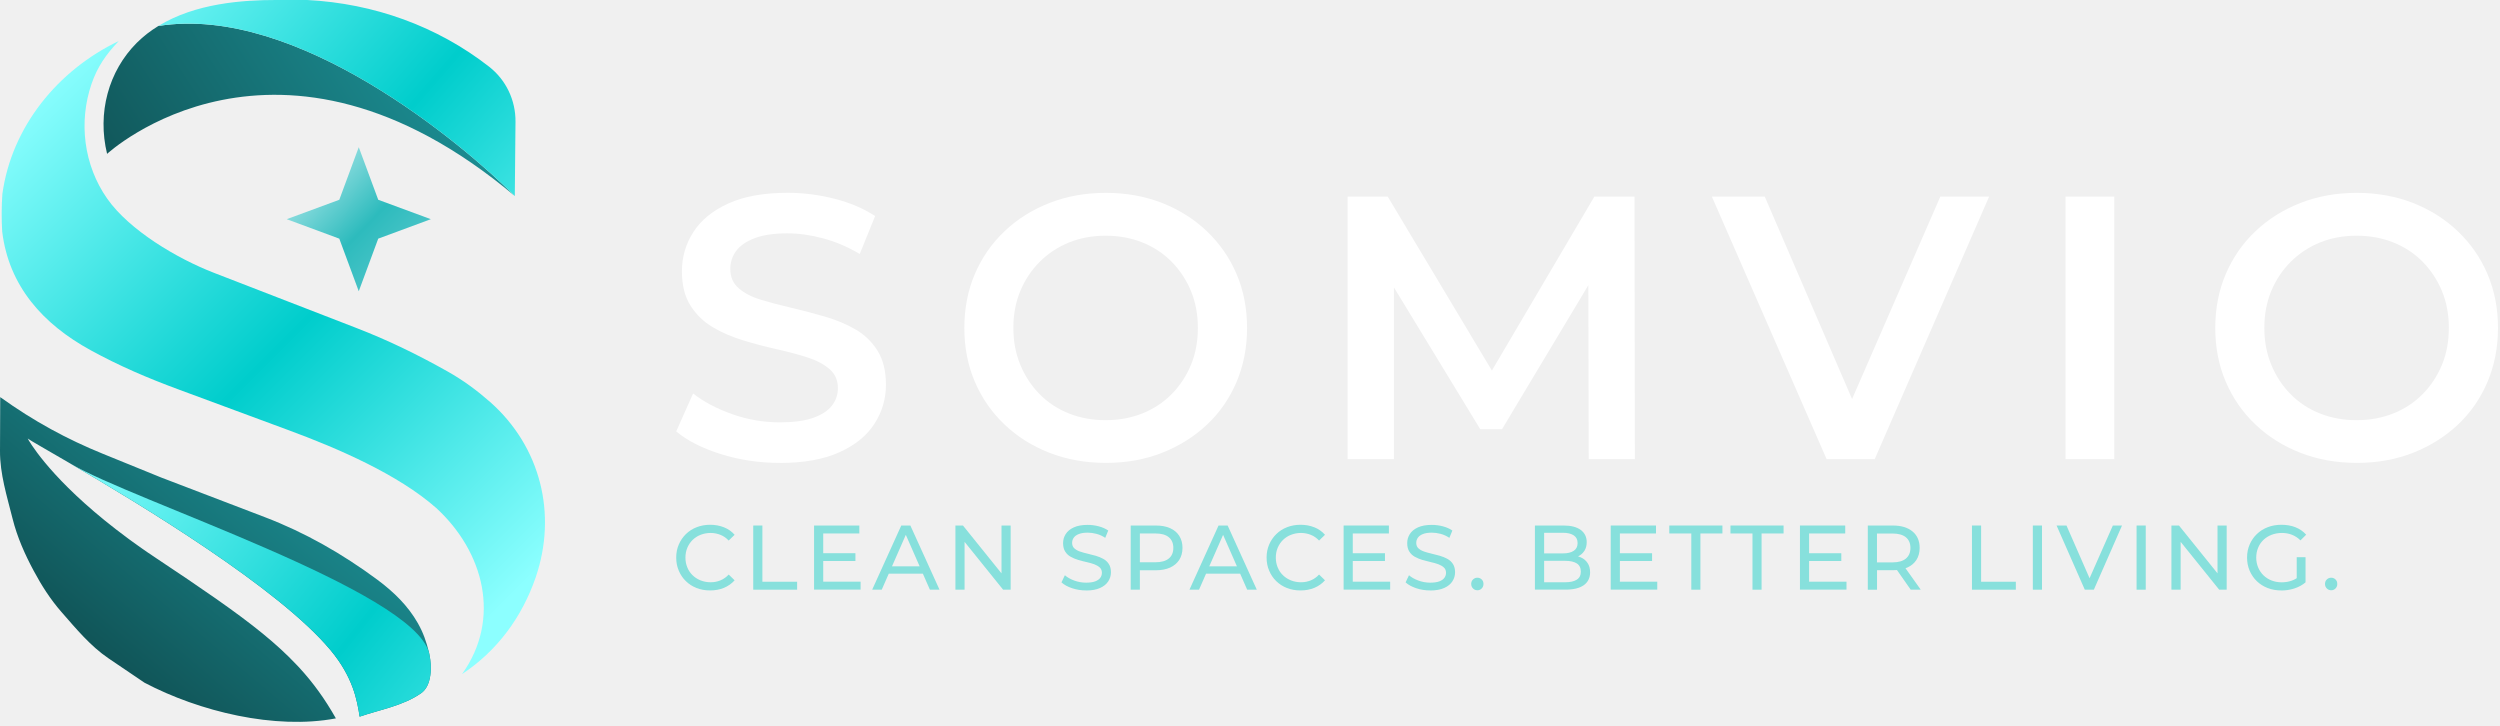
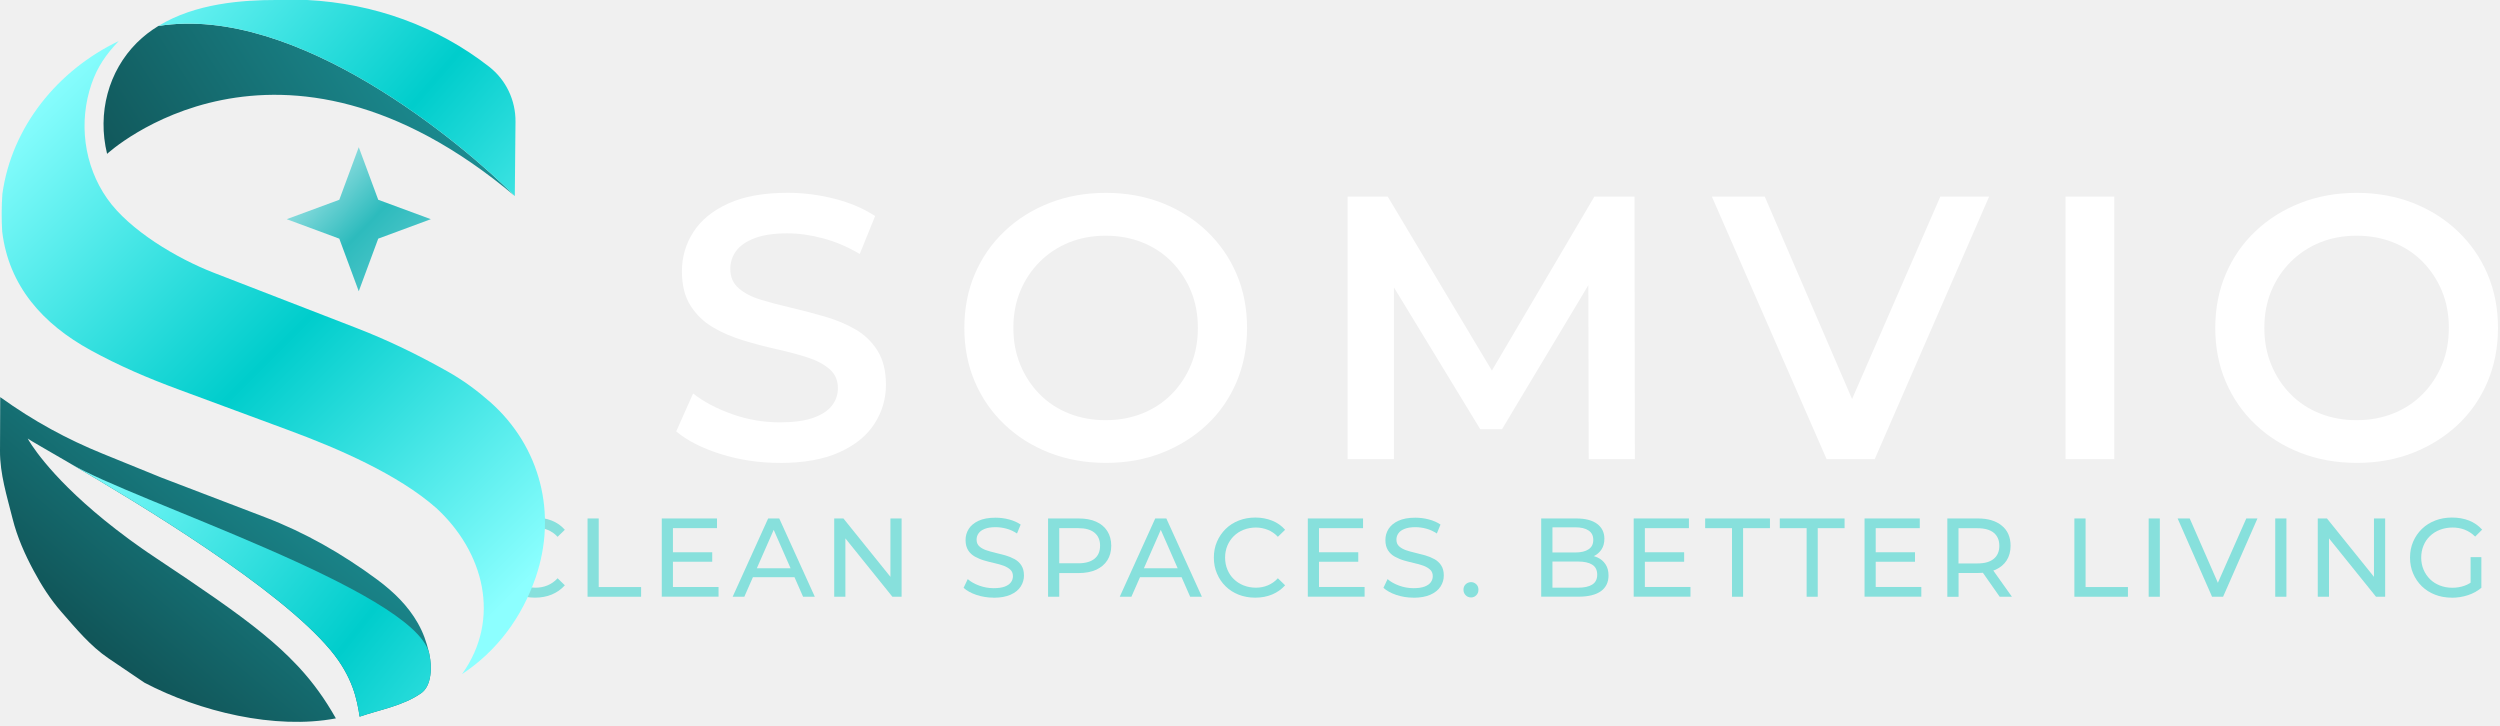
<svg xmlns="http://www.w3.org/2000/svg" width="434" height="126" viewBox="0 0 434 126" fill="none">
  <path d="M135.361 80.36C131.801 80.36 128.391 79.85 125.141 78.83C121.891 77.81 119.301 76.5 117.391 74.89L120.321 68.31C122.141 69.74 124.401 70.94 127.091 71.89C129.781 72.85 132.541 73.32 135.361 73.32C137.751 73.32 139.681 73.06 141.161 72.54C142.641 72.02 143.721 71.31 144.421 70.42C145.111 69.53 145.461 68.52 145.461 67.39C145.461 66 144.961 64.88 143.961 64.04C142.961 63.19 141.671 62.52 140.091 62.02C138.511 61.52 136.751 61.05 134.821 60.62C132.891 60.19 130.961 59.68 129.021 59.09C127.091 58.5 125.331 57.74 123.751 56.81C122.171 55.88 120.871 54.63 119.881 53.07C118.881 51.51 118.381 49.51 118.381 47.08C118.381 44.65 119.041 42.34 120.371 40.28C121.691 38.22 123.711 36.57 126.431 35.33C129.141 34.09 132.581 33.47 136.751 33.47C139.481 33.47 142.201 33.82 144.891 34.51C147.581 35.2 149.931 36.2 151.921 37.51L149.251 44.09C147.211 42.88 145.101 41.97 142.931 41.39C140.761 40.8 138.681 40.51 136.681 40.51C134.341 40.51 132.441 40.79 130.981 41.36C129.521 41.92 128.461 42.66 127.791 43.57C127.121 44.48 126.781 45.52 126.781 46.7C126.781 48.09 127.271 49.21 128.251 50.05C129.231 50.9 130.511 51.56 132.091 52.04C133.671 52.52 135.441 52.98 137.401 53.44C139.351 53.9 141.301 54.41 143.231 54.97C145.161 55.53 146.921 56.27 148.501 57.18C150.081 58.09 151.371 59.33 152.341 60.89C153.321 62.45 153.801 64.43 153.801 66.82C153.801 69.21 153.141 71.5 151.811 73.56C150.491 75.62 148.461 77.27 145.721 78.51C142.991 79.75 139.531 80.37 135.371 80.37L135.361 80.36Z" fill="white" />
  <path d="M192.01 80.36C188.45 80.36 185.17 79.77 182.18 78.6C179.18 77.43 176.58 75.79 174.37 73.68C172.16 71.58 170.44 69.1 169.23 66.26C168.01 63.42 167.41 60.3 167.41 56.92C167.41 53.54 168.02 50.42 169.23 47.58C170.44 44.74 172.16 42.26 174.37 40.16C176.58 38.05 179.19 36.42 182.18 35.24C185.18 34.07 188.43 33.48 191.95 33.48C195.47 33.48 198.78 34.07 201.75 35.24C204.72 36.41 207.32 38.05 209.53 40.16C211.74 42.27 213.46 44.74 214.67 47.58C215.88 50.42 216.49 53.54 216.49 56.92C216.49 60.3 215.88 63.43 214.67 66.3C213.45 69.17 211.74 71.64 209.53 73.72C207.32 75.8 204.72 77.43 201.75 78.6C198.78 79.77 195.53 80.36 192.01 80.36ZM191.94 72.94C194.24 72.94 196.37 72.55 198.32 71.77C200.27 70.99 201.97 69.87 203.4 68.42C204.83 66.97 205.95 65.27 206.75 63.34C207.55 61.41 207.95 59.27 207.95 56.93C207.95 54.59 207.55 52.45 206.75 50.52C205.95 48.59 204.83 46.9 203.4 45.44C201.97 43.99 200.27 42.87 198.32 42.09C196.37 41.31 194.24 40.92 191.94 40.92C189.64 40.92 187.52 41.31 185.59 42.09C183.66 42.87 181.96 43.99 180.51 45.44C179.05 46.89 177.93 48.59 177.12 50.52C176.32 52.45 175.92 54.59 175.92 56.93C175.92 59.27 176.32 61.36 177.12 63.31C177.92 65.26 179.04 66.97 180.47 68.42C181.9 69.88 183.6 70.99 185.55 71.77C187.5 72.55 189.63 72.94 191.93 72.94H191.94Z" fill="white" />
  <path d="M233.941 79.71V34.13H240.911L260.831 67.4H257.181L276.781 34.13H283.751L283.811 79.71H275.801L275.731 46.7H277.421L260.751 74.51H256.971L240.041 46.7H241.991V79.71H233.921H233.941Z" fill="white" />
  <path d="M317.101 79.71L297.181 34.13H306.361L324.141 75.35H318.871L336.841 34.13H345.311L325.451 79.71H317.121H317.101Z" fill="white" />
  <path d="M358.581 79.71V34.13H367.041V79.71H358.581Z" fill="white" />
  <path d="M409.17 80.36C405.61 80.36 402.33 79.77 399.34 78.6C396.34 77.43 393.74 75.79 391.53 73.68C389.32 71.58 387.6 69.1 386.39 66.26C385.17 63.42 384.57 60.3 384.57 56.92C384.57 53.54 385.18 50.42 386.39 47.58C387.6 44.74 389.32 42.26 391.53 40.16C393.74 38.05 396.35 36.42 399.34 35.24C402.34 34.07 405.59 33.48 409.11 33.48C412.63 33.48 415.94 34.07 418.91 35.24C421.88 36.41 424.48 38.05 426.69 40.16C428.9 42.27 430.62 44.74 431.83 47.58C433.04 50.42 433.65 53.54 433.65 56.92C433.65 60.3 433.04 63.43 431.83 66.3C430.61 69.17 428.9 71.64 426.69 73.72C424.48 75.8 421.88 77.43 418.91 78.6C415.94 79.77 412.69 80.36 409.18 80.36H409.17ZM409.11 72.94C411.41 72.94 413.54 72.55 415.49 71.77C417.44 70.99 419.14 69.87 420.57 68.42C422 66.97 423.12 65.27 423.92 63.34C424.72 61.41 425.12 59.27 425.12 56.93C425.12 54.59 424.72 52.45 423.92 50.52C423.12 48.59 422 46.9 420.57 45.44C419.14 43.99 417.44 42.87 415.49 42.09C413.54 41.31 411.41 40.92 409.11 40.92C406.81 40.92 404.69 41.31 402.76 42.09C400.83 42.87 399.14 43.99 397.68 45.44C396.22 46.89 395.1 48.59 394.29 50.52C393.49 52.45 393.09 54.59 393.09 56.93C393.09 59.27 393.49 61.36 394.29 63.31C395.09 65.26 396.21 66.97 397.64 68.42C399.07 69.88 400.77 70.99 402.72 71.77C404.67 72.55 406.8 72.94 409.1 72.94H409.11Z" fill="white" />
-   <path d="M123.281 102.5C122.431 102.5 121.651 102.36 120.931 102.08C120.211 101.8 119.591 101.4 119.071 100.89C118.541 100.38 118.131 99.77 117.841 99.08C117.541 98.39 117.391 97.63 117.391 96.8C117.391 95.97 117.541 95.21 117.841 94.52C118.141 93.83 118.551 93.23 119.081 92.71C119.611 92.19 120.231 91.8 120.951 91.52C121.671 91.24 122.451 91.1 123.301 91.1C124.151 91.1 124.951 91.25 125.681 91.54C126.411 91.83 127.021 92.26 127.531 92.84L126.501 93.84C126.081 93.39 125.601 93.06 125.071 92.85C124.541 92.64 123.971 92.52 123.371 92.52C122.771 92.52 122.161 92.63 121.631 92.84C121.091 93.05 120.631 93.35 120.241 93.73C119.851 94.11 119.541 94.57 119.321 95.09C119.101 95.61 118.991 96.19 118.991 96.8C118.991 97.41 119.101 97.99 119.321 98.51C119.541 99.04 119.841 99.49 120.241 99.87C120.631 100.25 121.101 100.55 121.631 100.76C122.171 100.97 122.751 101.08 123.371 101.08C123.991 101.08 124.541 100.97 125.071 100.75C125.601 100.53 126.081 100.2 126.501 99.74L127.531 100.74C127.021 101.31 126.401 101.75 125.681 102.05C124.961 102.35 124.151 102.5 123.281 102.5Z" fill="#87E0DC" />
-   <path d="M130.761 102.37V91.23H132.351V100.99H138.381V102.37H130.761Z" fill="#87E0DC" />
-   <path d="M141.321 102.37V91.23H149.181V92.61H142.911V100.98H149.401V102.36H141.311L141.321 102.37ZM142.771 97.39V96.04H148.501V97.39H142.771Z" fill="#87E0DC" />
-   <path d="M151.41 102.37L156.46 91.23H158.04L163.1 102.37H161.43L156.93 92.12H157.57L153.07 102.37H151.43H151.41ZM153.56 99.59L153.99 98.32H160.26L160.72 99.59H153.56Z" fill="#87E0DC" />
-   <path d="M165.86 102.37V91.23H167.17L174.54 100.38H173.86V91.23H175.45V102.37H174.14L166.77 93.22H167.45V102.37H165.86Z" fill="#87E0DC" />
-   <path d="M188.54 102.5C187.69 102.5 186.881 102.37 186.101 102.11C185.331 101.85 184.721 101.51 184.271 101.1L184.861 99.86C185.281 100.23 185.83 100.54 186.48 100.78C187.14 101.02 187.821 101.15 188.531 101.15C189.181 101.15 189.701 101.08 190.111 100.93C190.511 100.78 190.811 100.58 191.001 100.32C191.191 100.06 191.29 99.77 191.29 99.44C191.29 99.06 191.171 98.75 190.921 98.52C190.671 98.29 190.351 98.1 189.951 97.95C189.551 97.81 189.111 97.68 188.641 97.58C188.171 97.48 187.681 97.35 187.201 97.21C186.721 97.07 186.281 96.88 185.881 96.66C185.481 96.44 185.161 96.14 184.921 95.76C184.681 95.38 184.551 94.9 184.551 94.3C184.551 93.7 184.701 93.2 185.001 92.72C185.301 92.24 185.77 91.85 186.4 91.56C187.03 91.27 187.831 91.12 188.811 91.12C189.461 91.12 190.101 91.2 190.741 91.37C191.381 91.54 191.931 91.78 192.391 92.1L191.87 93.37C191.39 93.05 190.891 92.82 190.361 92.68C189.831 92.54 189.321 92.47 188.821 92.47C188.191 92.47 187.681 92.55 187.281 92.71C186.881 92.87 186.58 93.08 186.4 93.35C186.21 93.62 186.12 93.91 186.12 94.24C186.12 94.63 186.241 94.95 186.491 95.18C186.741 95.41 187.061 95.6 187.461 95.74C187.861 95.88 188.301 96 188.771 96.11C189.251 96.22 189.731 96.35 190.211 96.48C190.691 96.62 191.131 96.8 191.531 97.02C191.931 97.24 192.251 97.54 192.491 97.91C192.731 98.28 192.861 98.76 192.861 99.34C192.861 99.92 192.71 100.42 192.4 100.91C192.09 101.4 191.62 101.78 190.98 102.07C190.34 102.36 189.531 102.51 188.551 102.51L188.54 102.5Z" fill="#87E0DC" />
-   <path d="M196.291 102.37V91.23H200.631C201.611 91.23 202.441 91.38 203.131 91.69C203.821 92 204.351 92.44 204.721 93.03C205.091 93.61 205.281 94.31 205.281 95.11C205.281 95.91 205.091 96.61 204.721 97.19C204.351 97.77 203.821 98.21 203.131 98.53C202.441 98.84 201.611 99 200.631 99H197.161L197.881 98.25V102.37H196.291ZM197.881 98.41L197.161 97.61H200.581C201.601 97.61 202.371 97.39 202.901 96.96C203.431 96.53 203.691 95.91 203.691 95.11C203.691 94.31 203.431 93.7 202.901 93.26C202.371 92.82 201.601 92.61 200.581 92.61H197.161L197.881 91.81V98.4V98.41Z" fill="#87E0DC" />
-   <path d="M206.49 102.37L211.54 91.23H213.12L218.18 102.37H216.51L212.01 92.12H212.65L208.15 102.37H206.51H206.49ZM208.64 99.59L209.07 98.32H215.34L215.8 99.59H208.64Z" fill="#87E0DC" />
-   <path d="M225.771 102.5C224.921 102.5 224.141 102.36 223.421 102.08C222.701 101.8 222.081 101.4 221.561 100.89C221.031 100.38 220.621 99.77 220.331 99.08C220.031 98.39 219.881 97.63 219.881 96.8C219.881 95.97 220.031 95.21 220.331 94.52C220.631 93.83 221.041 93.23 221.571 92.71C222.101 92.19 222.721 91.8 223.441 91.52C224.161 91.24 224.941 91.1 225.791 91.1C226.641 91.1 227.441 91.25 228.171 91.54C228.901 91.83 229.511 92.26 230.021 92.84L228.991 93.84C228.571 93.39 228.091 93.06 227.561 92.85C227.031 92.64 226.461 92.52 225.861 92.52C225.261 92.52 224.651 92.63 224.121 92.84C223.581 93.05 223.121 93.35 222.731 93.73C222.341 94.11 222.031 94.57 221.811 95.09C221.591 95.61 221.481 96.19 221.481 96.8C221.481 97.41 221.591 97.99 221.811 98.51C222.031 99.04 222.331 99.49 222.731 99.87C223.121 100.25 223.591 100.55 224.121 100.76C224.661 100.97 225.241 101.08 225.861 101.08C226.481 101.08 227.031 100.97 227.561 100.75C228.091 100.53 228.571 100.2 228.991 99.74L230.021 100.74C229.511 101.31 228.891 101.75 228.171 102.05C227.451 102.35 226.641 102.5 225.771 102.5Z" fill="#87E0DC" />
-   <path d="M233.251 102.37V91.23H241.111V92.61H234.841V100.98H241.331V102.36H233.251V102.37ZM234.701 97.39V96.04H240.431V97.39H234.701Z" fill="#87E0DC" />
-   <path d="M248.271 102.5C247.421 102.5 246.611 102.37 245.841 102.11C245.071 101.85 244.461 101.51 244.011 101.1L244.601 99.86C245.021 100.23 245.571 100.54 246.221 100.78C246.881 101.02 247.561 101.15 248.271 101.15C248.921 101.15 249.441 101.08 249.851 100.93C250.251 100.78 250.551 100.58 250.741 100.32C250.931 100.06 251.031 99.77 251.031 99.44C251.031 99.06 250.911 98.75 250.661 98.52C250.411 98.29 250.091 98.1 249.691 97.95C249.291 97.81 248.851 97.68 248.381 97.58C247.901 97.47 247.421 97.35 246.941 97.21C246.461 97.07 246.021 96.88 245.621 96.66C245.221 96.44 244.901 96.14 244.661 95.76C244.421 95.38 244.291 94.9 244.291 94.3C244.291 93.7 244.441 93.2 244.741 92.72C245.041 92.24 245.511 91.85 246.141 91.56C246.771 91.27 247.571 91.12 248.551 91.12C249.201 91.12 249.841 91.2 250.481 91.37C251.121 91.54 251.671 91.78 252.131 92.1L251.611 93.37C251.131 93.05 250.631 92.82 250.101 92.68C249.571 92.54 249.051 92.47 248.561 92.47C247.931 92.47 247.421 92.55 247.021 92.71C246.621 92.87 246.321 93.08 246.141 93.35C245.951 93.62 245.861 93.91 245.861 94.24C245.861 94.63 245.981 94.95 246.231 95.18C246.481 95.41 246.801 95.6 247.201 95.74C247.601 95.88 248.041 96 248.511 96.11C248.991 96.22 249.471 96.35 249.951 96.48C250.431 96.62 250.871 96.8 251.271 97.02C251.671 97.24 251.991 97.54 252.231 97.91C252.471 98.28 252.601 98.76 252.601 99.34C252.601 99.92 252.451 100.42 252.141 100.91C251.831 101.4 251.361 101.78 250.721 102.07C250.081 102.36 249.271 102.51 248.291 102.51L248.271 102.5Z" fill="#87E0DC" />
-   <path d="M256.48 102.47C256.18 102.47 255.93 102.37 255.72 102.16C255.51 101.95 255.4 101.69 255.4 101.37C255.4 101.05 255.51 100.79 255.72 100.59C255.93 100.39 256.19 100.29 256.48 100.29C256.77 100.29 257.01 100.39 257.22 100.59C257.43 100.79 257.53 101.05 257.53 101.37C257.53 101.69 257.43 101.95 257.22 102.16C257.01 102.37 256.77 102.47 256.48 102.47Z" fill="#87E0DC" />
-   <path d="M266.461 102.37V91.23H271.461C272.741 91.23 273.731 91.49 274.421 92C275.111 92.52 275.451 93.22 275.451 94.11C275.451 94.72 275.321 95.22 275.041 95.64C274.771 96.05 274.411 96.37 273.951 96.59C273.491 96.81 273.001 96.92 272.471 96.92L272.761 96.44C273.401 96.44 273.961 96.55 274.451 96.77C274.941 96.99 275.331 97.32 275.611 97.75C275.901 98.18 276.041 98.71 276.041 99.35C276.041 100.3 275.681 101.05 274.971 101.57C274.251 102.09 273.191 102.36 271.781 102.36H266.461V102.37ZM268.051 101.08H271.711C272.591 101.08 273.261 100.93 273.731 100.63C274.201 100.33 274.431 99.87 274.431 99.23C274.431 98.59 274.201 98.11 273.731 97.81C273.261 97.51 272.591 97.36 271.711 97.36H267.911V96.07H271.321C272.131 96.07 272.751 95.92 273.201 95.62C273.651 95.32 273.871 94.88 273.871 94.28C273.871 93.68 273.651 93.24 273.201 92.94C272.751 92.64 272.131 92.49 271.321 92.49H268.061V101.05L268.051 101.08Z" fill="#87E0DC" />
-   <path d="M279.621 102.37V91.23H287.481V92.61H281.211V100.98H287.701V102.36H279.621V102.37ZM281.071 97.39V96.04H286.801V97.39H281.071Z" fill="#87E0DC" />
-   <path d="M293.611 102.37V92.61H289.791V91.23H299.011V92.61H295.191V102.37H293.611Z" fill="#87E0DC" />
-   <path d="M304.23 102.37V92.61H300.41V91.23H309.63V92.61H305.81V102.37H304.23Z" fill="#87E0DC" />
-   <path d="M312.471 102.37V91.23H320.331V92.61H314.061V100.98H320.551V102.36H312.471V102.37ZM313.921 97.39V96.04H319.651V97.39H313.921Z" fill="#87E0DC" />
-   <path d="M324.251 102.37V91.23H328.601C330.041 91.23 331.181 91.57 332.011 92.26C332.841 92.94 333.251 93.9 333.251 95.12C333.251 95.93 333.061 96.62 332.691 97.2C332.321 97.78 331.791 98.22 331.101 98.53C330.411 98.84 329.581 98.99 328.601 98.99H325.131L325.851 98.26V102.38H324.261L324.251 102.37ZM325.841 98.41L325.121 97.63H328.541C329.561 97.63 330.331 97.41 330.861 96.97C331.391 96.53 331.651 95.91 331.651 95.12C331.651 94.33 331.391 93.71 330.861 93.27C330.341 92.84 329.561 92.62 328.541 92.62H325.121L325.841 91.82V98.41ZM331.701 102.37L328.871 98.33H330.571L333.441 102.37H331.701Z" fill="#87E0DC" />
-   <path d="M342.331 102.37V91.23H343.921V100.99H349.951V102.37H342.331Z" fill="#87E0DC" />
-   <path d="M352.9 102.37V91.23H354.49V102.37H352.9Z" fill="#87E0DC" />
-   <path d="M361.921 102.37L357.021 91.23H358.741L363.241 101.51H362.251L366.791 91.23H368.381L363.491 102.37H361.911H361.921Z" fill="#87E0DC" />
-   <path d="M370.91 102.37V91.23H372.5V102.37H370.91Z" fill="#87E0DC" />
-   <path d="M376.961 102.37V91.23H378.271L385.641 100.38H384.961V91.23H386.551V102.37H385.251L377.881 93.22H378.561V102.37H376.971H376.961Z" fill="#87E0DC" />
-   <path d="M396.031 102.5C395.171 102.5 394.381 102.36 393.661 102.08C392.941 101.8 392.311 101.4 391.781 100.89C391.251 100.38 390.841 99.77 390.541 99.08C390.241 98.39 390.091 97.63 390.091 96.8C390.091 95.97 390.241 95.21 390.541 94.52C390.841 93.83 391.251 93.23 391.791 92.71C392.331 92.19 392.951 91.8 393.681 91.52C394.401 91.24 395.201 91.1 396.071 91.1C396.941 91.1 397.761 91.24 398.491 91.53C399.221 91.82 399.841 92.25 400.351 92.82L399.361 93.81C398.901 93.36 398.411 93.04 397.871 92.83C397.331 92.62 396.751 92.52 396.131 92.52C395.511 92.52 394.901 92.63 394.351 92.84C393.801 93.05 393.331 93.35 392.931 93.73C392.531 94.11 392.221 94.57 392.011 95.09C391.791 95.61 391.681 96.19 391.681 96.8C391.681 97.41 391.791 97.97 392.011 98.5C392.231 99.03 392.541 99.48 392.931 99.87C393.331 100.26 393.801 100.56 394.341 100.77C394.881 100.98 395.471 101.09 396.111 101.09C396.701 101.09 397.271 101 397.821 100.81C398.371 100.62 398.871 100.31 399.341 99.88L400.251 101.09C399.701 101.56 399.051 101.91 398.321 102.15C397.581 102.39 396.821 102.51 396.041 102.51L396.031 102.5ZM400.241 101.08L398.711 100.87V96.73H400.241V101.07V101.08Z" fill="#87E0DC" />
-   <path d="M404.701 102.47C404.401 102.47 404.151 102.37 403.941 102.16C403.731 101.95 403.621 101.69 403.621 101.37C403.621 101.05 403.731 100.79 403.941 100.59C404.151 100.39 404.411 100.29 404.701 100.29C404.991 100.29 405.231 100.39 405.441 100.59C405.651 100.79 405.751 101.05 405.751 101.37C405.751 101.69 405.651 101.95 405.441 102.16C405.231 102.37 404.991 102.47 404.701 102.47Z" fill="#87E0DC" />
+   <g transform="translate(261.5 96.8) scale(1.22) translate(-261.5 -96.8)">
+     <path d="M123.281 102.5C122.431 102.5 121.651 102.36 120.931 102.08C120.211 101.8 119.591 101.4 119.071 100.89C118.541 100.38 118.131 99.77 117.841 99.08C117.541 98.39 117.391 97.63 117.391 96.8C117.391 95.97 117.541 95.21 117.841 94.52C118.141 93.83 118.551 93.23 119.081 92.71C119.611 92.19 120.231 91.8 120.951 91.52C121.671 91.24 122.451 91.1 123.301 91.1C124.151 91.1 124.951 91.25 125.681 91.54C126.411 91.83 127.021 92.26 127.531 92.84L126.501 93.84C126.081 93.39 125.601 93.06 125.071 92.85C124.541 92.64 123.971 92.52 123.371 92.52C122.771 92.52 122.161 92.63 121.631 92.84C121.091 93.05 120.631 93.35 120.241 93.73C119.851 94.11 119.541 94.57 119.321 95.09C119.101 95.61 118.991 96.19 118.991 96.8C118.991 97.41 119.101 97.99 119.321 98.51C119.541 99.04 119.841 99.49 120.241 99.87C120.631 100.25 121.101 100.55 121.631 100.76C122.171 100.97 122.751 101.08 123.371 101.08C123.991 101.08 124.541 100.97 125.071 100.75C125.601 100.53 126.081 100.2 126.501 99.74L127.531 100.74C127.021 101.31 126.401 101.75 125.681 102.05C124.961 102.35 124.151 102.5 123.281 102.5Z" fill="#87E0DC" />
+     <path d="M130.761 102.37V91.23H132.351V100.99H138.381V102.37H130.761Z" fill="#87E0DC" />
+     <path d="M141.321 102.37V91.23H149.181V92.61H142.911V100.98H149.401V102.36H141.311L141.321 102.37ZM142.771 97.39V96.04H148.501V97.39H142.771Z" fill="#87E0DC" />
+     <path d="M151.41 102.37L156.46 91.23H158.04L163.1 102.37H161.43L156.93 92.12H157.57L153.07 102.37H151.43H151.41ZM153.56 99.59L153.99 98.32H160.26L160.72 99.59H153.56Z" fill="#87E0DC" />
+     <path d="M165.86 102.37V91.23H167.17L174.54 100.38H173.86V91.23H175.45V102.37H174.14L166.77 93.22H167.45V102.37H165.86Z" fill="#87E0DC" />
+     <path d="M188.54 102.5C187.69 102.5 186.881 102.37 186.101 102.11C185.331 101.85 184.721 101.51 184.271 101.1L184.861 99.86C185.281 100.23 185.83 100.54 186.48 100.78C187.14 101.02 187.821 101.15 188.531 101.15C189.181 101.15 189.701 101.08 190.111 100.93C190.511 100.78 190.811 100.58 191.001 100.32C191.191 100.06 191.29 99.77 191.29 99.44C191.29 99.06 191.171 98.75 190.921 98.52C190.671 98.29 190.351 98.1 189.951 97.95C189.551 97.81 189.111 97.68 188.641 97.58C188.171 97.48 187.681 97.35 187.201 97.21C186.721 97.07 186.281 96.88 185.881 96.66C185.481 96.44 185.161 96.14 184.921 95.76C184.681 95.38 184.551 94.9 184.551 94.3C184.551 93.7 184.701 93.2 185.001 92.72C185.301 92.24 185.77 91.85 186.4 91.56C187.03 91.27 187.831 91.12 188.811 91.12C189.461 91.12 190.101 91.2 190.741 91.37C191.381 91.54 191.931 91.78 192.391 92.1L191.87 93.37C191.39 93.05 190.891 92.82 190.361 92.68C189.831 92.54 189.321 92.47 188.821 92.47C188.191 92.47 187.681 92.55 187.281 92.71C186.881 92.87 186.58 93.08 186.4 93.35C186.21 93.62 186.12 93.91 186.12 94.24C186.12 94.63 186.241 94.95 186.491 95.18C186.741 95.41 187.061 95.6 187.461 95.74C187.861 95.88 188.301 96 188.771 96.11C189.251 96.22 189.731 96.35 190.211 96.48C190.691 96.62 191.131 96.8 191.531 97.02C191.931 97.24 192.251 97.54 192.491 97.91C192.731 98.28 192.861 98.76 192.861 99.34C192.861 99.92 192.71 100.42 192.4 100.91C192.09 101.4 191.62 101.78 190.98 102.07C190.34 102.36 189.531 102.51 188.551 102.51L188.54 102.5Z" fill="#87E0DC" />
+     <path d="M196.291 102.37V91.23H200.631C201.611 91.23 202.441 91.38 203.131 91.69C203.821 92 204.351 92.44 204.721 93.03C205.091 93.61 205.281 94.31 205.281 95.11C205.281 95.91 205.091 96.61 204.721 97.19C204.351 97.77 203.821 98.21 203.131 98.53C202.441 98.84 201.611 99 200.631 99H197.161L197.881 98.25V102.37H196.291ZM197.881 98.41L197.161 97.61H200.581C201.601 97.61 202.371 97.39 202.901 96.96C203.431 96.53 203.691 95.91 203.691 95.11C203.691 94.31 203.431 93.7 202.901 93.26C202.371 92.82 201.601 92.61 200.581 92.61H197.161L197.881 91.81V98.4V98.41Z" fill="#87E0DC" />
+     <path d="M206.49 102.37L211.54 91.23H213.12L218.18 102.37H216.51L212.01 92.12H212.65L208.15 102.37H206.51H206.49ZM208.64 99.59L209.07 98.32H215.34L215.8 99.59H208.64Z" fill="#87E0DC" />
+     <path d="M225.771 102.5C224.921 102.5 224.141 102.36 223.421 102.08C222.701 101.8 222.081 101.4 221.561 100.89C221.031 100.38 220.621 99.77 220.331 99.08C220.031 98.39 219.881 97.63 219.881 96.8C219.881 95.97 220.031 95.21 220.331 94.52C220.631 93.83 221.041 93.23 221.571 92.71C222.101 92.19 222.721 91.8 223.441 91.52C224.161 91.24 224.941 91.1 225.791 91.1C226.641 91.1 227.441 91.25 228.171 91.54C228.901 91.83 229.511 92.26 230.021 92.84L228.991 93.84C228.571 93.39 228.091 93.06 227.561 92.85C227.031 92.64 226.461 92.52 225.861 92.52C225.261 92.52 224.651 92.63 224.121 92.84C223.581 93.05 223.121 93.35 222.731 93.73C222.341 94.11 222.031 94.57 221.811 95.09C221.591 95.61 221.481 96.19 221.481 96.8C221.481 97.41 221.591 97.99 221.811 98.51C222.031 99.04 222.331 99.49 222.731 99.87C223.121 100.25 223.591 100.55 224.121 100.76C224.661 100.97 225.241 101.08 225.861 101.08C226.481 101.08 227.031 100.97 227.561 100.75C228.091 100.53 228.571 100.2 228.991 99.74L230.021 100.74C229.511 101.31 228.891 101.75 228.171 102.05C227.451 102.35 226.641 102.5 225.771 102.5Z" fill="#87E0DC" />
+     <path d="M233.251 102.37V91.23H241.111V92.61H234.841V100.98H241.331V102.36H233.251V102.37ZM234.701 97.39V96.04H240.431V97.39H234.701Z" fill="#87E0DC" />
+     <path d="M248.271 102.5C247.421 102.5 246.611 102.37 245.841 102.11C245.071 101.85 244.461 101.51 244.011 101.1L244.601 99.86C245.021 100.23 245.571 100.54 246.221 100.78C246.881 101.02 247.561 101.15 248.271 101.15C248.921 101.15 249.441 101.08 249.851 100.93C250.251 100.78 250.551 100.58 250.741 100.32C250.931 100.06 251.031 99.77 251.031 99.44C251.031 99.06 250.911 98.75 250.661 98.52C250.411 98.29 250.091 98.1 249.691 97.95C249.291 97.81 248.851 97.68 248.381 97.58C247.901 97.47 247.421 97.35 246.941 97.21C246.461 97.07 246.021 96.88 245.621 96.66C245.221 96.44 244.901 96.14 244.661 95.76C244.421 95.38 244.291 94.9 244.291 94.3C244.291 93.7 244.441 93.2 244.741 92.72C245.041 92.24 245.511 91.85 246.141 91.56C246.771 91.27 247.571 91.12 248.551 91.12C249.201 91.12 249.841 91.2 250.481 91.37C251.121 91.54 251.671 91.78 252.131 92.1L251.611 93.37C251.131 93.05 250.631 92.82 250.101 92.68C249.571 92.54 249.051 92.47 248.561 92.47C247.931 92.47 247.421 92.55 247.021 92.71C246.621 92.87 246.321 93.08 246.141 93.35C245.951 93.62 245.861 93.91 245.861 94.24C245.861 94.63 245.981 94.95 246.231 95.18C246.481 95.41 246.801 95.6 247.201 95.74C247.601 95.88 248.041 96 248.511 96.11C248.991 96.22 249.471 96.35 249.951 96.48C250.431 96.62 250.871 96.8 251.271 97.02C251.671 97.24 251.991 97.54 252.231 97.91C252.471 98.28 252.601 98.76 252.601 99.34C252.601 99.92 252.451 100.42 252.141 100.91C251.831 101.4 251.361 101.78 250.721 102.07C250.081 102.36 249.271 102.51 248.291 102.51L248.271 102.5Z" fill="#87E0DC" />
+     <path d="M256.48 102.47C256.18 102.47 255.93 102.37 255.72 102.16C255.51 101.95 255.4 101.69 255.4 101.37C255.4 101.05 255.51 100.79 255.72 100.59C255.93 100.39 256.19 100.29 256.48 100.29C256.77 100.29 257.01 100.39 257.22 100.59C257.43 100.79 257.53 101.05 257.53 101.37C257.53 101.69 257.43 101.95 257.22 102.16C257.01 102.37 256.77 102.47 256.48 102.47Z" fill="#87E0DC" />
+     <path d="M266.461 102.37V91.23H271.461C272.741 91.23 273.731 91.49 274.421 92C275.111 92.52 275.451 93.22 275.451 94.11C275.451 94.72 275.321 95.22 275.041 95.64C274.771 96.05 274.411 96.37 273.951 96.59C273.491 96.81 273.001 96.92 272.471 96.92L272.761 96.44C273.401 96.44 273.961 96.55 274.451 96.77C274.941 96.99 275.331 97.32 275.611 97.75C275.901 98.18 276.041 98.71 276.041 99.35C276.041 100.3 275.681 101.05 274.971 101.57C274.251 102.09 273.191 102.36 271.781 102.36H266.461V102.37ZM268.051 101.08H271.711C272.591 101.08 273.261 100.93 273.731 100.63C274.201 100.33 274.431 99.87 274.431 99.23C274.431 98.59 274.201 98.11 273.731 97.81C273.261 97.51 272.591 97.36 271.711 97.36H267.911V96.07H271.321C272.131 96.07 272.751 95.92 273.201 95.62C273.651 95.32 273.871 94.88 273.871 94.28C273.871 93.68 273.651 93.24 273.201 92.94C272.751 92.64 272.131 92.49 271.321 92.49H268.061V101.05L268.051 101.08Z" fill="#87E0DC" />
+     <path d="M279.621 102.37V91.23H287.481V92.61H281.211V100.98H287.701V102.36H279.621V102.37ZM281.071 97.39V96.04H286.801V97.39H281.071Z" fill="#87E0DC" />
+     <path d="M293.611 102.37V92.61H289.791V91.23H299.011V92.61H295.191V102.37H293.611Z" fill="#87E0DC" />
+     <path d="M304.23 102.37V92.61H300.41V91.23H309.63V92.61H305.81V102.37H304.23Z" fill="#87E0DC" />
+     <path d="M312.471 102.37V91.23H320.331V92.61H314.061V100.98H320.551V102.36H312.471V102.37ZM313.921 97.39V96.04H319.651V97.39H313.921Z" fill="#87E0DC" />
+     <path d="M324.251 102.37V91.23H328.601C330.041 91.23 331.181 91.57 332.011 92.26C332.841 92.94 333.251 93.9 333.251 95.12C333.251 95.93 333.061 96.62 332.691 97.2C332.321 97.78 331.791 98.22 331.101 98.53C330.411 98.84 329.581 98.99 328.601 98.99H325.131L325.851 98.26V102.38H324.261L324.251 102.37ZM325.841 98.41L325.121 97.63H328.541C329.561 97.63 330.331 97.41 330.861 96.97C331.391 96.53 331.651 95.91 331.651 95.12C331.651 94.33 331.391 93.71 330.861 93.27C330.341 92.84 329.561 92.62 328.541 92.62H325.121L325.841 91.82V98.41ZM331.701 102.37L328.871 98.33H330.571L333.441 102.37H331.701Z" fill="#87E0DC" />
+     <path d="M342.331 102.37V91.23H343.921V100.99H349.951V102.37H342.331Z" fill="#87E0DC" />
+     <path d="M352.9 102.37V91.23H354.49V102.37H352.9Z" fill="#87E0DC" />
+     <path d="M361.921 102.37L357.021 91.23H358.741L363.241 101.51H362.251L366.791 91.23H368.381L363.491 102.37H361.911H361.921Z" fill="#87E0DC" />
+     <path d="M370.91 102.37V91.23H372.5V102.37H370.91Z" fill="#87E0DC" />
+     <path d="M376.961 102.37V91.23H378.271L385.641 100.38H384.961V91.23H386.551V102.37H385.251L377.881 93.22H378.561V102.37H376.971H376.961Z" fill="#87E0DC" />
+     <path d="M396.031 102.5C395.171 102.5 394.381 102.36 393.661 102.08C392.941 101.8 392.311 101.4 391.781 100.89C391.251 100.38 390.841 99.77 390.541 99.08C390.241 98.39 390.091 97.63 390.091 96.8C390.091 95.97 390.241 95.21 390.541 94.52C390.841 93.83 391.251 93.23 391.791 92.71C392.331 92.19 392.951 91.8 393.681 91.52C394.401 91.24 395.201 91.1 396.071 91.1C396.941 91.1 397.761 91.24 398.491 91.53C399.221 91.82 399.841 92.25 400.351 92.82L399.361 93.81C398.901 93.36 398.411 93.04 397.871 92.83C397.331 92.62 396.751 92.52 396.131 92.52C395.511 92.52 394.901 92.63 394.351 92.84C393.801 93.05 393.331 93.35 392.931 93.73C392.531 94.11 392.221 94.57 392.011 95.09C391.791 95.61 391.681 96.19 391.681 96.8C391.681 97.41 391.791 97.97 392.011 98.5C392.231 99.03 392.541 99.48 392.931 99.87C393.331 100.26 393.801 100.56 394.341 100.77C394.881 100.98 395.471 101.09 396.111 101.09C396.701 101.09 397.271 101 397.821 100.81C398.371 100.62 398.871 100.31 399.341 99.88L400.251 101.09C399.701 101.56 399.051 101.91 398.321 102.15C397.581 102.39 396.821 102.51 396.041 102.51L396.031 102.5ZM400.241 101.08L398.711 100.87V96.73H400.241V101.07V101.08Z" fill="#87E0DC" />
+     <path d="M404.701 102.47C404.401 102.47 404.151 102.37 403.941 102.16C403.731 101.95 403.621 101.69 403.621 101.37C403.621 101.05 403.731 100.79 403.941 100.59C404.151 100.39 404.411 100.29 404.701 100.29C404.991 100.29 405.231 100.39 405.441 100.59C405.651 100.79 405.751 101.05 405.751 101.37C405.751 101.69 405.651 101.95 405.441 102.16C405.231 102.37 404.991 102.47 404.701 102.47Z" fill="#87E0DC" />
+   </g>
  <path d="M62.281 25.55L65.66 34.68L74.79 38.05L65.66 41.43L62.281 50.56L58.901 41.43L49.77 38.05L58.901 34.68L62.281 25.55Z" fill="url(#paint0_linear_300_2444)" />
  <path d="M0.381 40.2C0.251 38.02 0.261 35.85 0.411 33.67C2.021 22.04 9.981 12.21 20.621 7.12C18.441 9.39 16.901 11.6 15.881 14.59C13.621 21.2 14.541 28.7 18.621 34.5C22.471 39.98 30.741 44.88 37.111 47.35L61.851 56.93C67.431 59.09 72.501 61.56 77.691 64.48C80.421 66.02 82.771 67.75 85.091 69.79C93.821 77.51 96.791 89.22 92.981 100.27C90.641 107.05 86.401 112.93 80.211 117.02C87.051 107.44 84.021 95.8 75.731 88.19C69.111 82.35 58.631 77.83 50.181 74.71L30.941 67.59C25.631 65.63 20.661 63.5 15.721 60.79C7.441 56.26 1.521 49.65 0.381 40.2Z" fill="url(#paint1_linear_300_2444)" />
  <path d="M73.09 120.35C69.95 122.54 65.93 123.2 62.43 124.41C62 121.58 61.29 117.54 57.36 112.84C48.4 102.1 24.48 87.64 12.28 80.52L12.26 80.5C8.06 78.05 5.26 76.47 4.94 76.21C4.86 76.15 4.81 76.11 4.81 76.11C4.81 76.11 4.86 76.19 4.94 76.35C4.97 76.4 4.99 76.44 5.02 76.5C6.01 78.12 10.43 84.77 22.22 93.47C22.42 93.62 22.63 93.76 22.83 93.92C23.39 94.33 23.97 94.74 24.54 95.14C24.88 95.39 25.21 95.62 25.56 95.85C26.09 96.2 26.62 96.58 27.18 96.94C27.18 96.94 27.2 96.94 27.21 96.96C31.09 99.54 34.48 101.82 37.46 103.91C37.6 104 37.73 104.1 37.87 104.2C43.72 108.31 48 111.71 51.46 115.38C51.61 115.53 51.77 115.7 51.91 115.85C54.37 118.52 56.41 121.35 58.31 124.71C47.73 126.72 34.58 123.51 25.09 118.52L18.84 114.29C15.7 112.16 13.25 109.19 10.66 106.23C8.71 104 7.19 101.59 5.85 99.09C4.34 96.27 3 93.3 2.18 90.03C1.2 86.11 -0.02 82.28 0 78.26L0.04 68.94C5.93 73.17 11.67 76.26 17.84 78.77L27.94 82.88L45.98 89.78C52.94 92.44 59.43 96.13 65.55 100.67C68.41 102.8 70.84 105.2 72.52 108.15C73.46 109.8 74.02 111.37 74.48 113.3C74.51 113.41 74.53 113.53 74.55 113.64C74.97 115.64 75.02 119.01 73.09 120.35Z" fill="url(#paint2_linear_300_2444)" />
  <path d="M27.49 4.51C26.16 5.33 24.9 6.28 23.76 7.42C18.83 12.35 16.86 19.61 18.59 26.71C18.59 26.71 48.14 -0.65 89.37 34.03C80.44 25.1 51.53 0.66 27.49 4.51Z" fill="url(#paint3_linear_300_2444)" />
  <path d="M53.34 0H47.91C42.18 0 33.93 0.55 27.49 4.51C51.53 0.66 80.44 25.1 89.37 34.03L89.49 21.14C89.53 17.42 87.85 13.87 84.91 11.58C75.89 4.54 64.9 0.6 53.34 0Z" fill="url(#paint4_linear_300_2444)" />
  <path d="M73.09 120.35C69.95 122.54 65.93 123.2 62.43 124.41C62 121.58 61.29 117.54 57.36 112.84C48.4 102.1 24.48 87.64 12.28 80.52L12.26 80.5C22.87 86.85 71.65 102.48 74.48 113.31C74.51 113.42 74.53 113.54 74.55 113.65C74.97 115.65 75.02 119.02 73.09 120.36V120.35Z" fill="url(#paint5_linear_300_2444)" />
  <defs>
    <linearGradient id="paint0_linear_300_2444" x1="55.95" y1="31.85" x2="68.501" y2="44.15" gradientUnits="userSpaceOnUse">
      <stop stop-color="#85DADC" />
      <stop offset="0.6" stop-color="#2DBBBD" />
      <stop offset="1" stop-color="#46C3C6" />
    </linearGradient>
    <linearGradient id="paint1_linear_300_2444" x1="2.771" y1="18.71" x2="88.331" y2="104.28" gradientUnits="userSpaceOnUse">
      <stop stop-color="#8CFFFF" />
      <stop offset="0.51" stop-color="#00CDCC" />
      <stop offset="1" stop-color="#8CFFFF" />
    </linearGradient>
    <linearGradient id="paint2_linear_300_2444" x1="49.88" y1="78.8" x2="-28.04" y2="172.02" gradientUnits="userSpaceOnUse">
      <stop stop-color="#1B8B90" />
      <stop offset="1" />
    </linearGradient>
    <linearGradient id="paint3_linear_300_2444" x1="72.22" y1="10.39" x2="-50.92" y2="89.7" gradientUnits="userSpaceOnUse">
      <stop stop-color="#1B8B90" />
      <stop offset="1" />
    </linearGradient>
    <linearGradient id="paint4_linear_300_2444" x1="26.77" y1="-17.53" x2="111.65" y2="56.21" gradientUnits="userSpaceOnUse">
      <stop stop-color="#8CFFFF" />
      <stop offset="0.51" stop-color="#00CDCC" />
      <stop offset="1" stop-color="#8CFFFF" />
    </linearGradient>
    <linearGradient id="paint5_linear_300_2444" x1="13.53" y1="74.22" x2="105.36" y2="147.27" gradientUnits="userSpaceOnUse">
      <stop stop-color="#8CFFFF" />
      <stop offset="0.51" stop-color="#00CDCC" />
      <stop offset="1" stop-color="#8CFFFF" />
    </linearGradient>
  </defs>
</svg>
